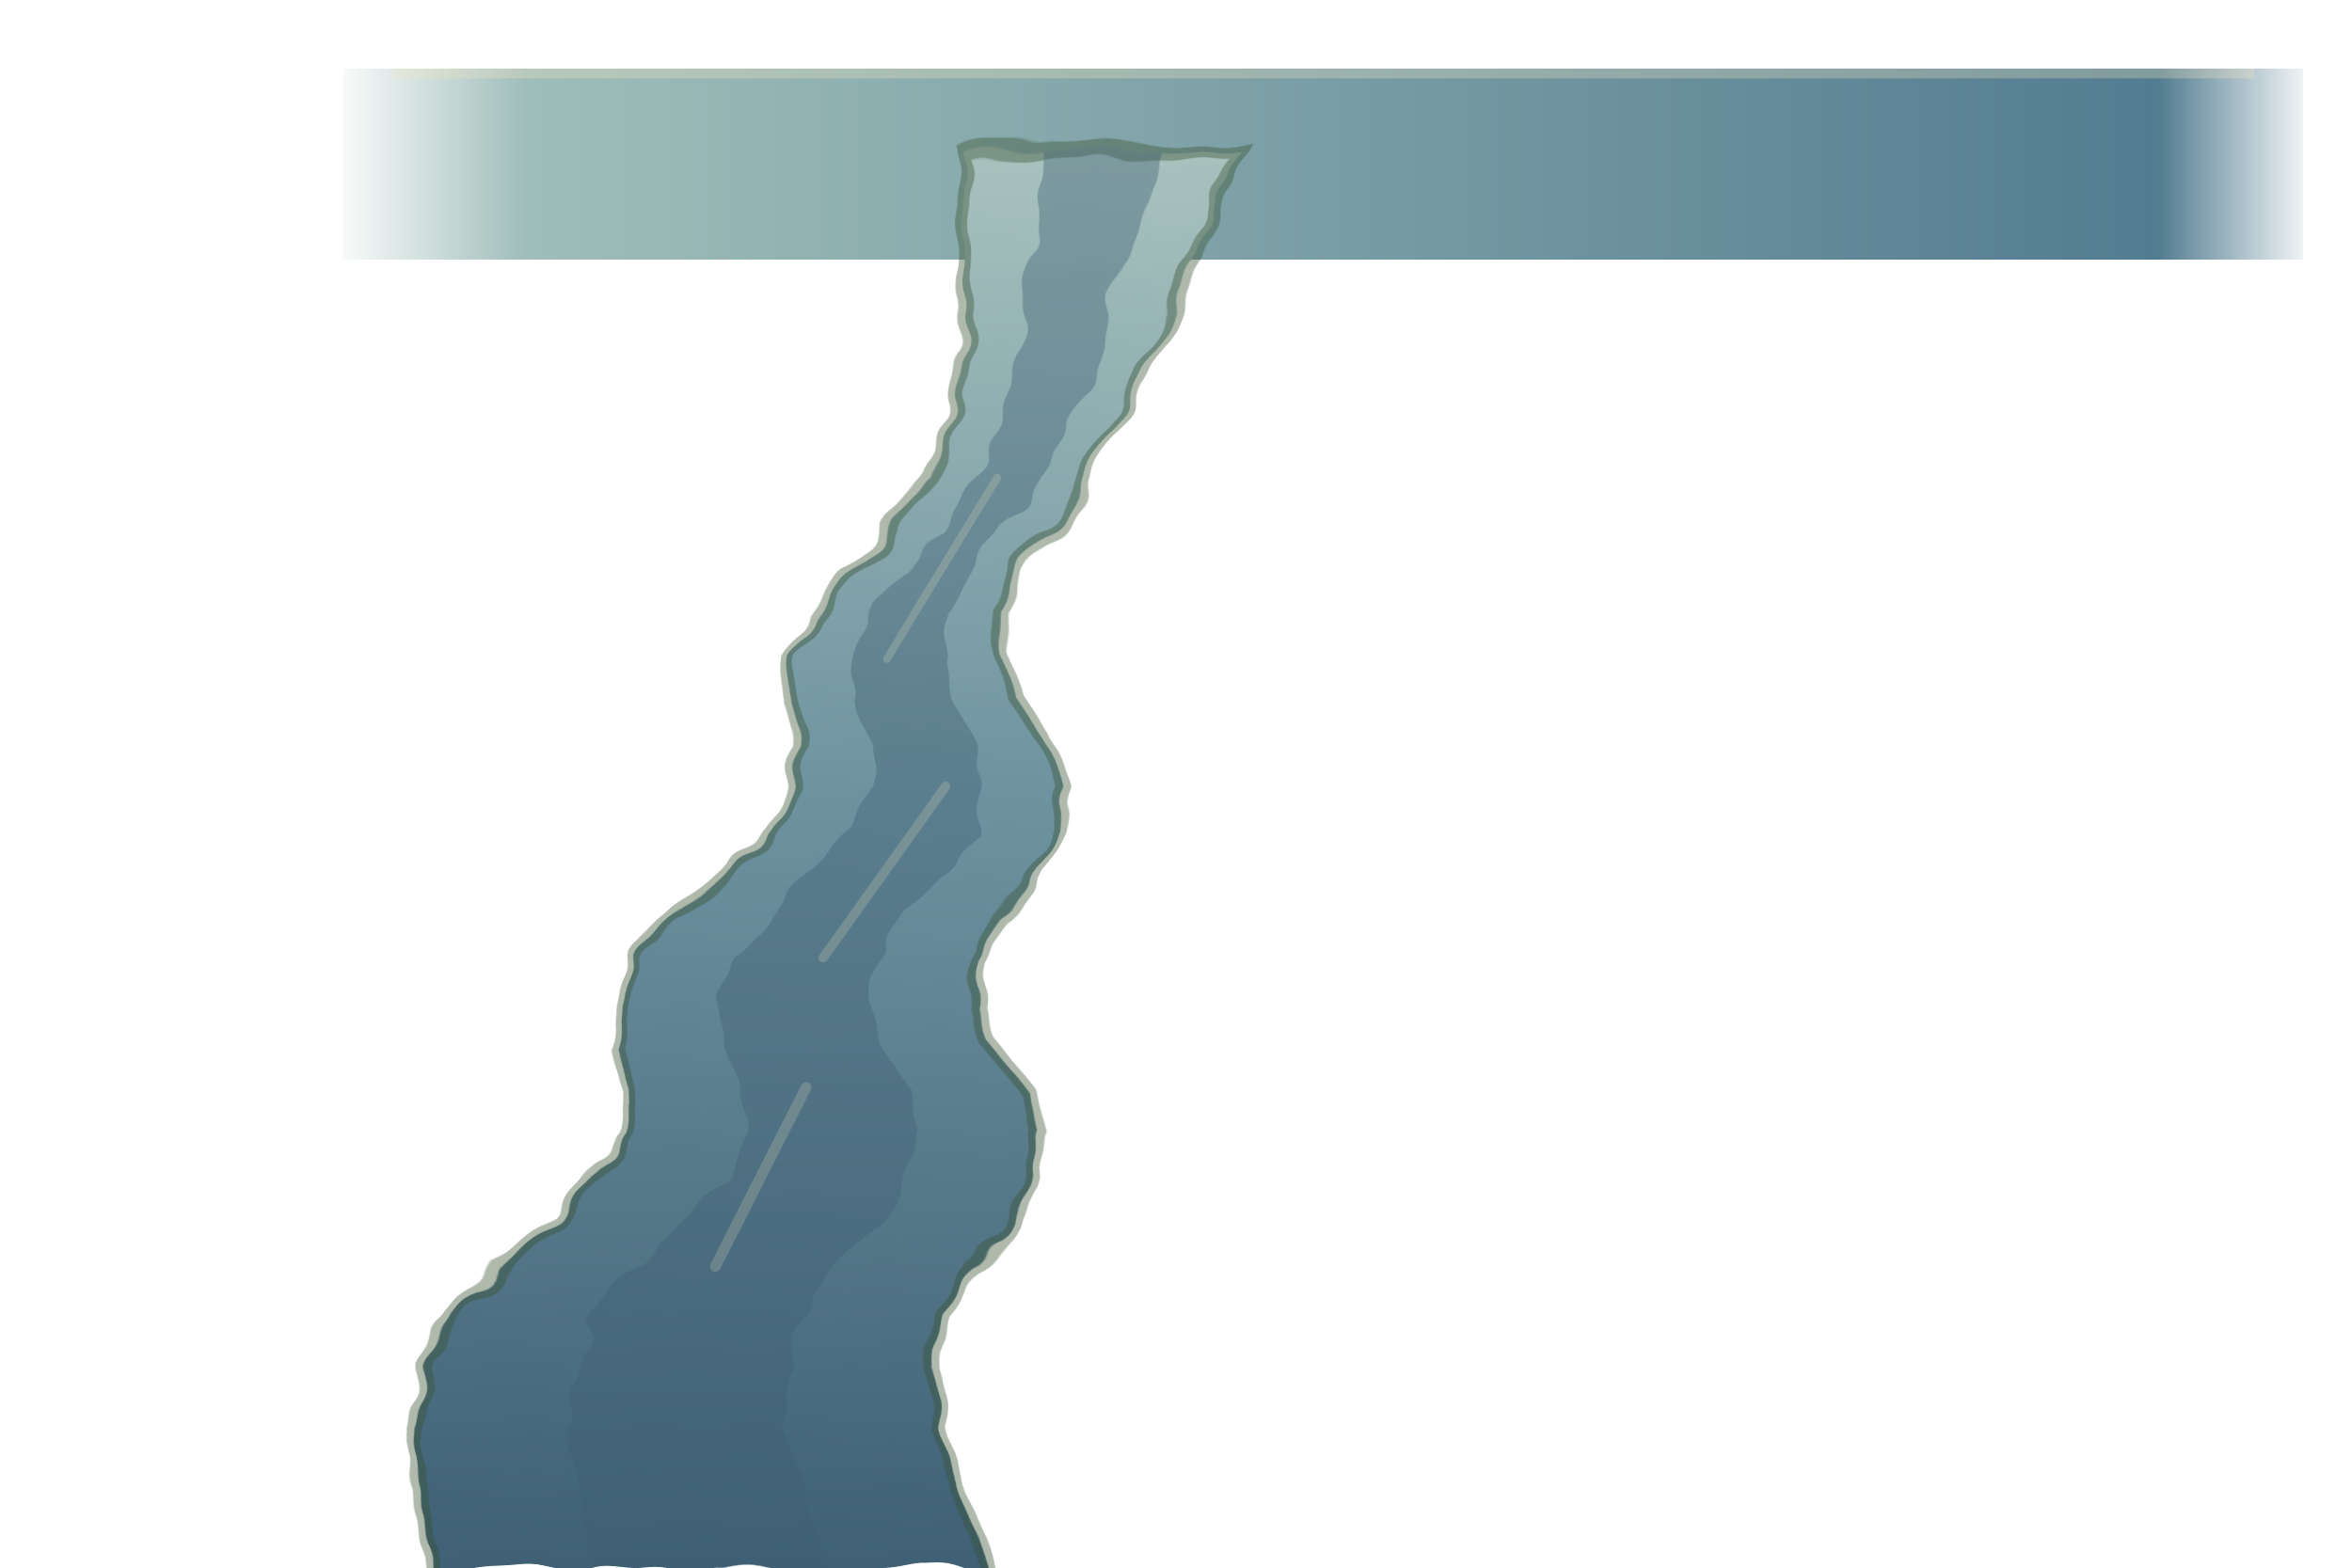
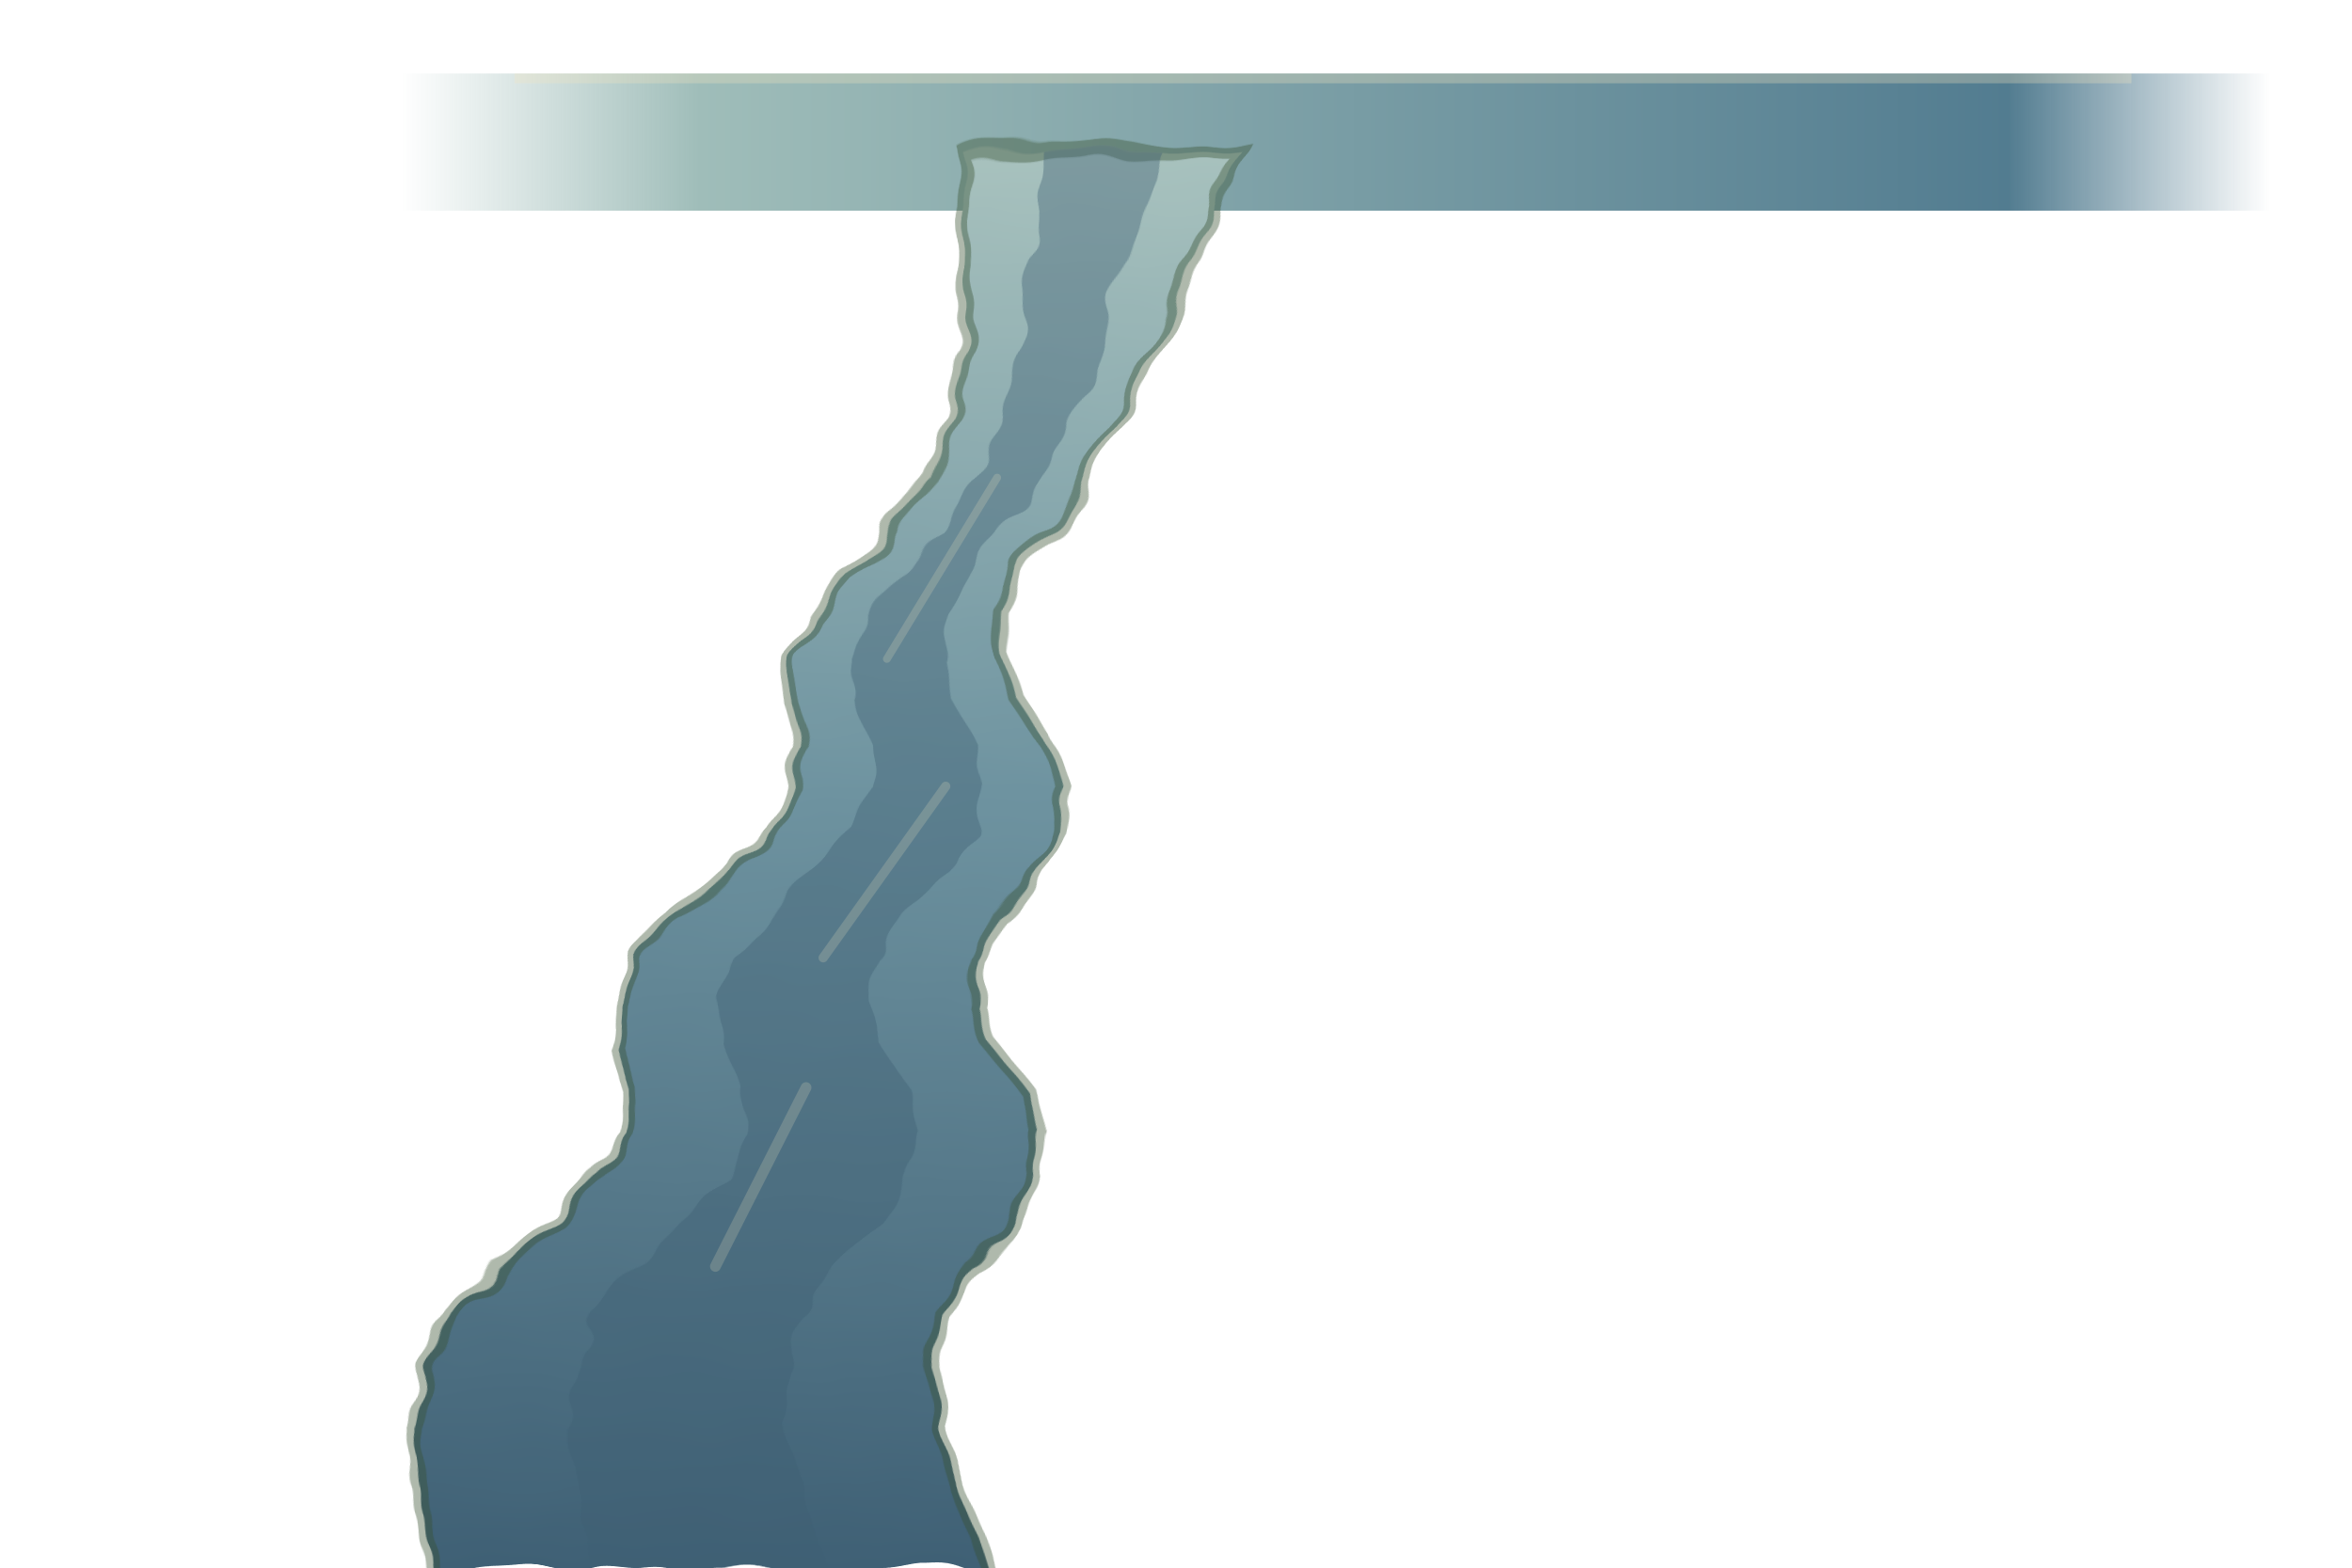
<svg xmlns="http://www.w3.org/2000/svg" viewBox="1040 560 960 640">
  <defs>
    <filter id="rough66" x="-12%" y="-12%" width="124%" height="124%">
      <feTurbulence type="fractalNoise" baseFrequency="0.030 0.045" numOctaves="2" seed="8" result="n" />
      <feDisplacementMap in="SourceGraphic" in2="n" scale="11" />
    </filter>
    <linearGradient id="lg67" x1="0" y1="0" x2="1" y2="0">
      <stop offset="0" stop-color="#9FBDB9" stop-opacity="0" />
-       <stop offset="0.1" stop-color="#9FBDB9" stop-opacity="1" />
-       <stop offset="0.92" stop-color="#527C90" stop-opacity="1" />
+       <stop offset="0.16" stop-color="#9FBDB9" stop-opacity="1" />
+       <stop offset="0.86" stop-color="#527C90" stop-opacity="1" />
      <stop offset="1" stop-color="#527C90" stop-opacity="0" />
    </linearGradient>
    <linearGradient id="lg68" x1="0" y1="0" x2="0" y2="1">
      <stop offset="0" stop-color="#A8C2BE" />
      <stop offset="0.45" stop-color="#6E93A0" />
      <stop offset="1" stop-color="#3E5F74" />
    </linearGradient>
  </defs>
-   <rect x="1180" y="588" width="800" height="78" fill="url(#lg67)" />
-   <rect x="1200" y="588" width="760" height="4" fill="#F0E4C0" opacity="0.3" />
+   <rect x="1200" y="590" width="770" height="56" fill="url(#lg67)" />
+   <rect x="1250" y="590" width="660" height="4" fill="#F0E4C0" opacity="0.3" />
  <g filter="url(#rough66)">
    <polygon points="1433,622 1433,630 1433,646 1434,670 1434,702 1429,730 1420,755 1405,776 1385,794 1371,811 1363,829 1362,846 1366,864 1364,881 1355,899 1339,916 1316,934 1300,951 1292,969 1290,986 1296,1004 1295,1022 1285,1040 1268,1058 1243,1077 1225,1097 1214,1119 1209,1143 1212,1168 1214,1186 1215,1199 1216,1205 1444,1205 1442,1199 1438,1186 1431,1168 1423,1143 1421,1119 1425,1097 1436,1077 1453,1058 1462,1040 1464,1022 1458,1004 1444,986 1437,969 1438,951 1447,934 1463,916 1472,899 1474,881 1468,864 1456,846 1450,829 1450,811 1457,794 1470,776 1483,755 1497,730 1511,702 1525,670 1536,646 1543,630 1547,622" fill="url(#lg68)" />
    <polygon points="1433,622 1433,630 1433,646 1434,670 1434,702 1429,730 1420,755 1405,776 1385,794 1371,811 1363,829 1362,846 1366,864 1364,881 1355,899 1339,916 1316,934 1300,951 1292,969 1290,986 1296,1004 1295,1022 1285,1040 1268,1058 1243,1077 1225,1097 1214,1119 1209,1143 1212,1168 1214,1186 1215,1199 1216,1205 1444,1205 1442,1199 1438,1186 1431,1168 1423,1143 1421,1119 1425,1097 1436,1077 1453,1058 1462,1040 1464,1022 1458,1004 1444,986 1437,969 1438,951 1447,934 1463,916 1472,899 1474,881 1468,864 1456,846 1450,829 1450,811 1457,794 1470,776 1483,755 1497,730 1511,702 1525,670 1536,646 1543,630 1547,622" fill="none" stroke="#37502F" stroke-width="6" opacity="0.4" />
    <polygon points="1466,622 1465,630 1463,646 1460,670 1456,702 1449,730 1438,755 1424,776 1406,794 1394,811 1388,829 1389,846 1396,864 1396,881 1389,899 1375,916 1354,934 1340,951 1334,969 1335,986 1343,1004 1344,1022 1337,1040 1322,1058 1299,1077 1283,1097 1274,1119 1271,1143 1276,1168 1279,1186 1281,1199 1282,1205 1378,1205 1376,1199 1373,1186 1368,1168 1361,1143 1361,1119 1367,1097 1380,1077 1399,1058 1411,1040 1415,1022 1411,1004 1399,986 1395,969 1398,951 1409,934 1427,916 1438,899 1442,881 1439,864 1429,846 1425,829 1427,811 1436,794 1451,776 1465,755 1477,730 1489,702 1499,670 1506,646 1511,630 1514,622" fill="#3E5F74" opacity="0.4" />
  </g>
  <path d="M 1447 755 L 1402 829" stroke="#F0E4C0" stroke-width="3.2" stroke-linecap="round" fill="none" opacity="0.2" />
  <path d="M 1426 881 L 1376 951" stroke="#F0E4C0" stroke-width="3.8" stroke-linecap="round" fill="none" opacity="0.2" />
  <path d="M 1369 1004 L 1332 1077" stroke="#F0E4C0" stroke-width="4.4" stroke-linecap="round" fill="none" opacity="0.2" />
</svg>
